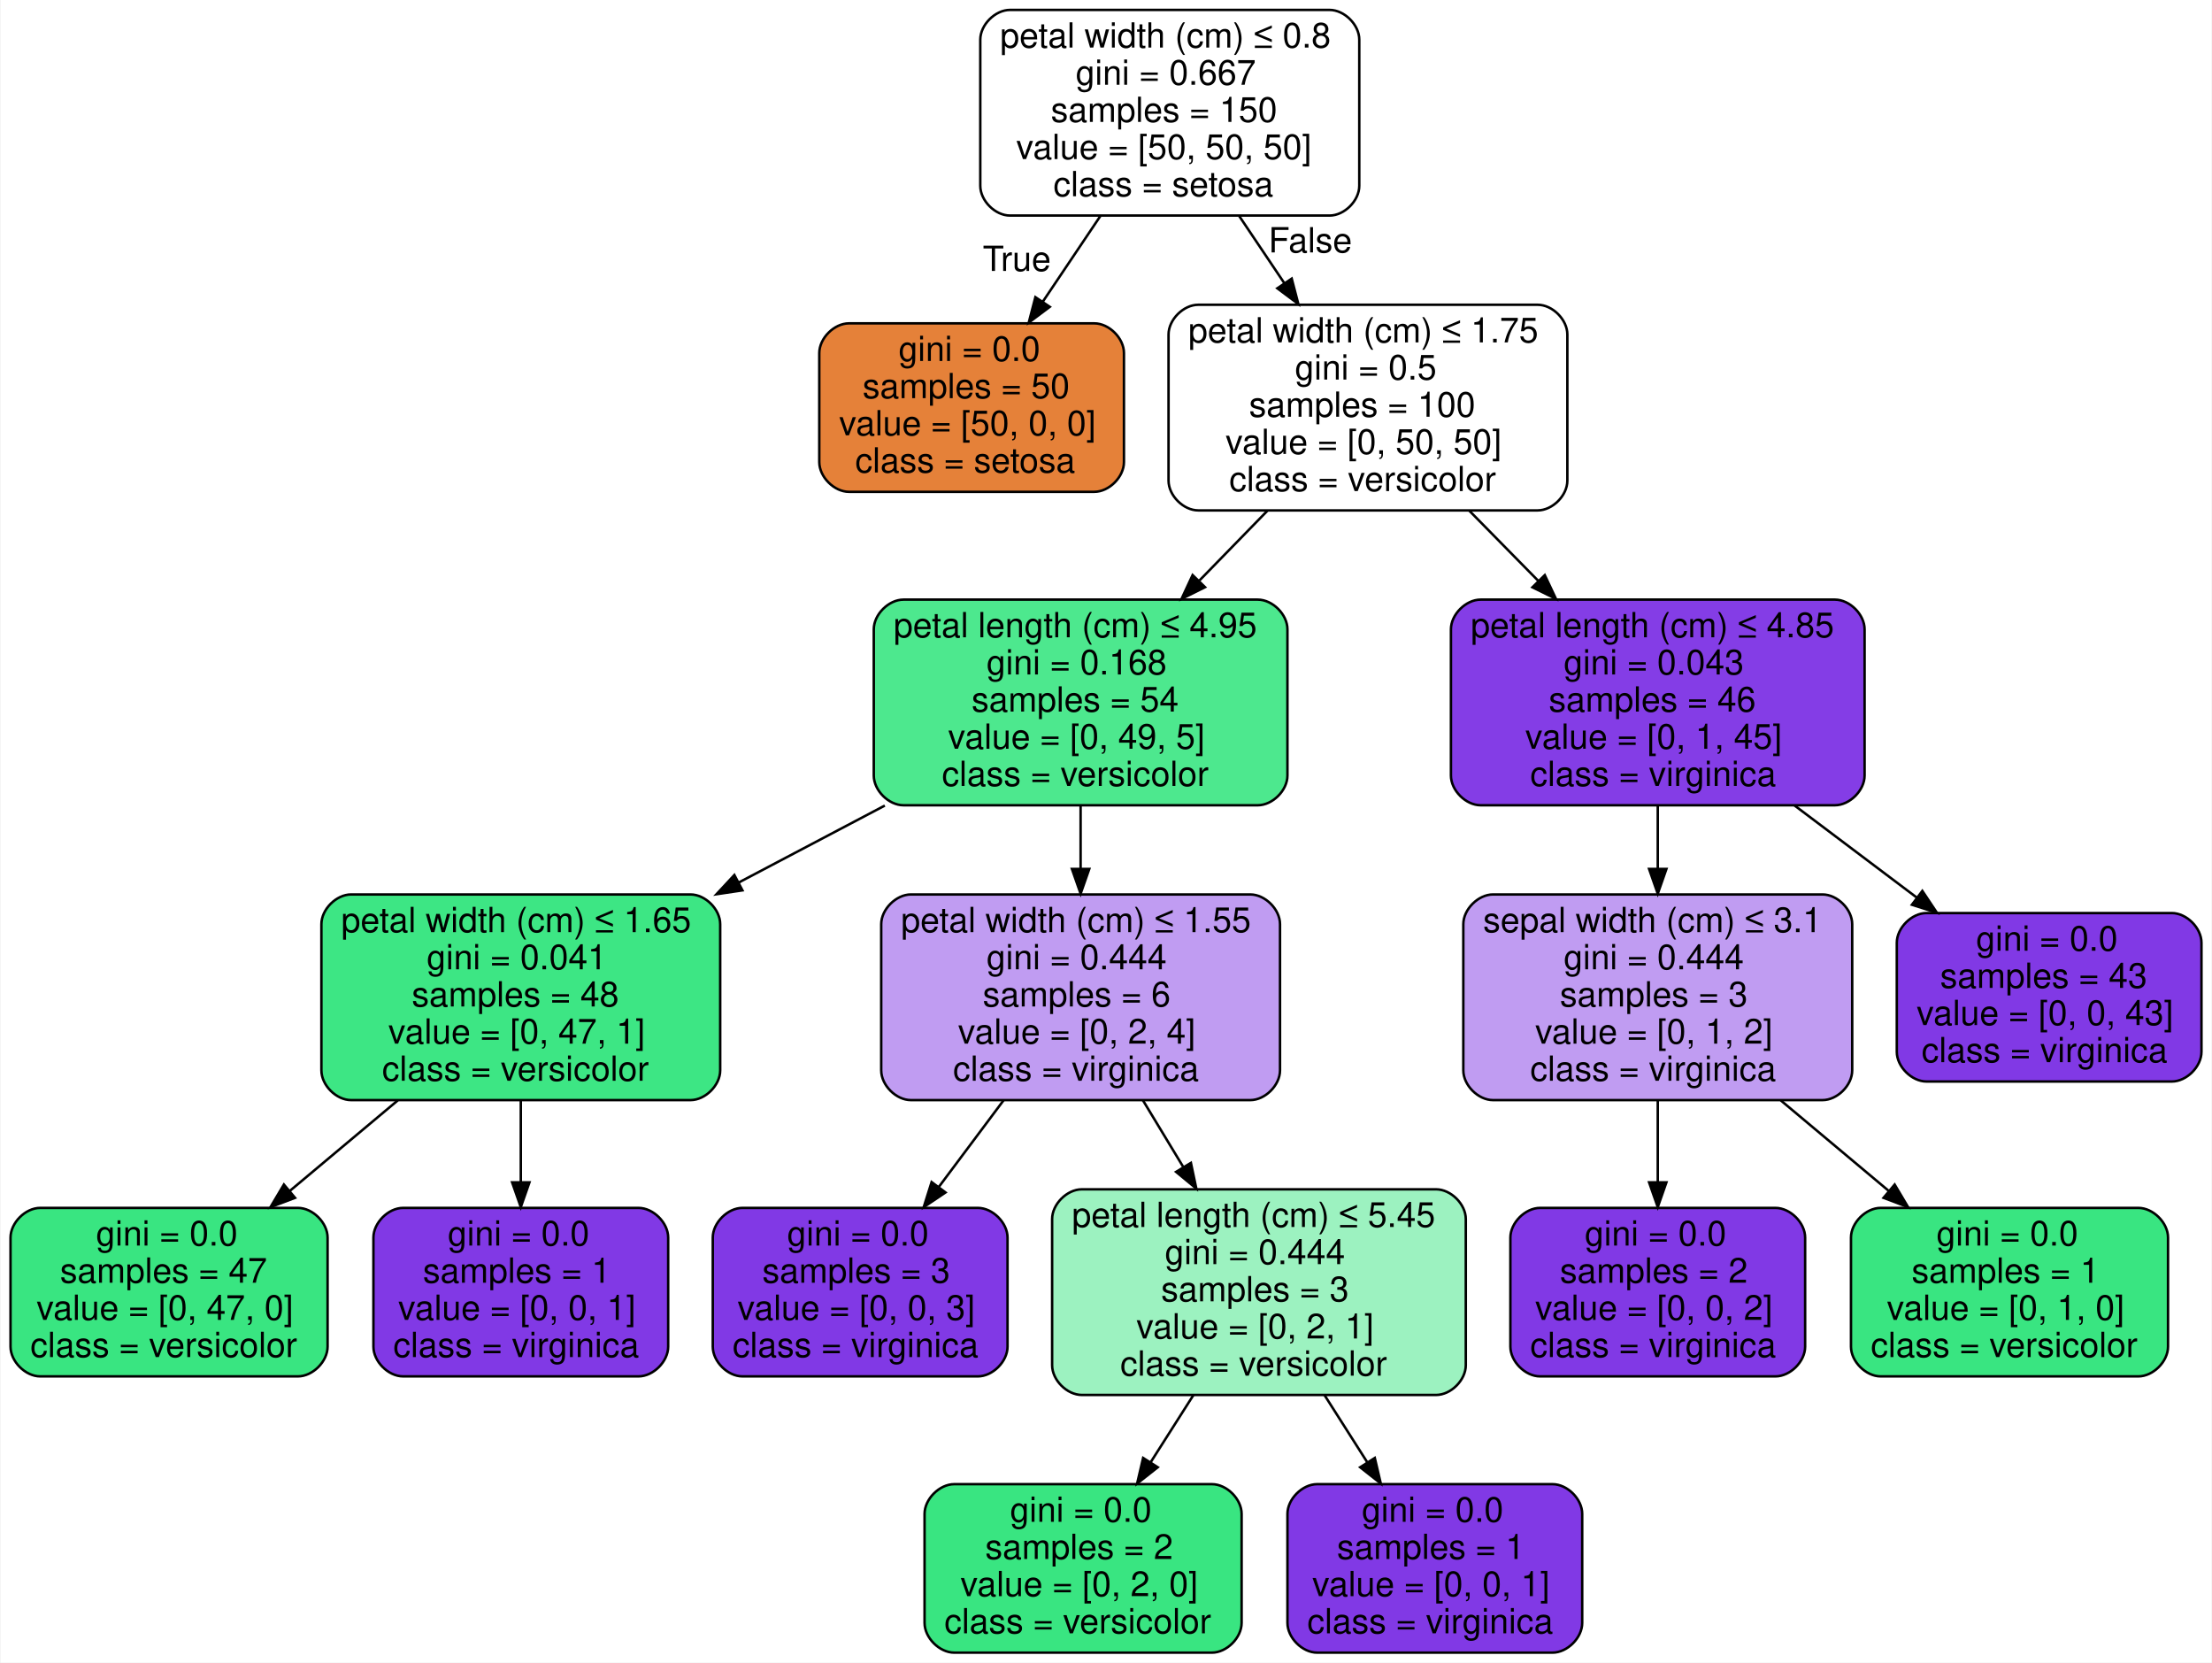
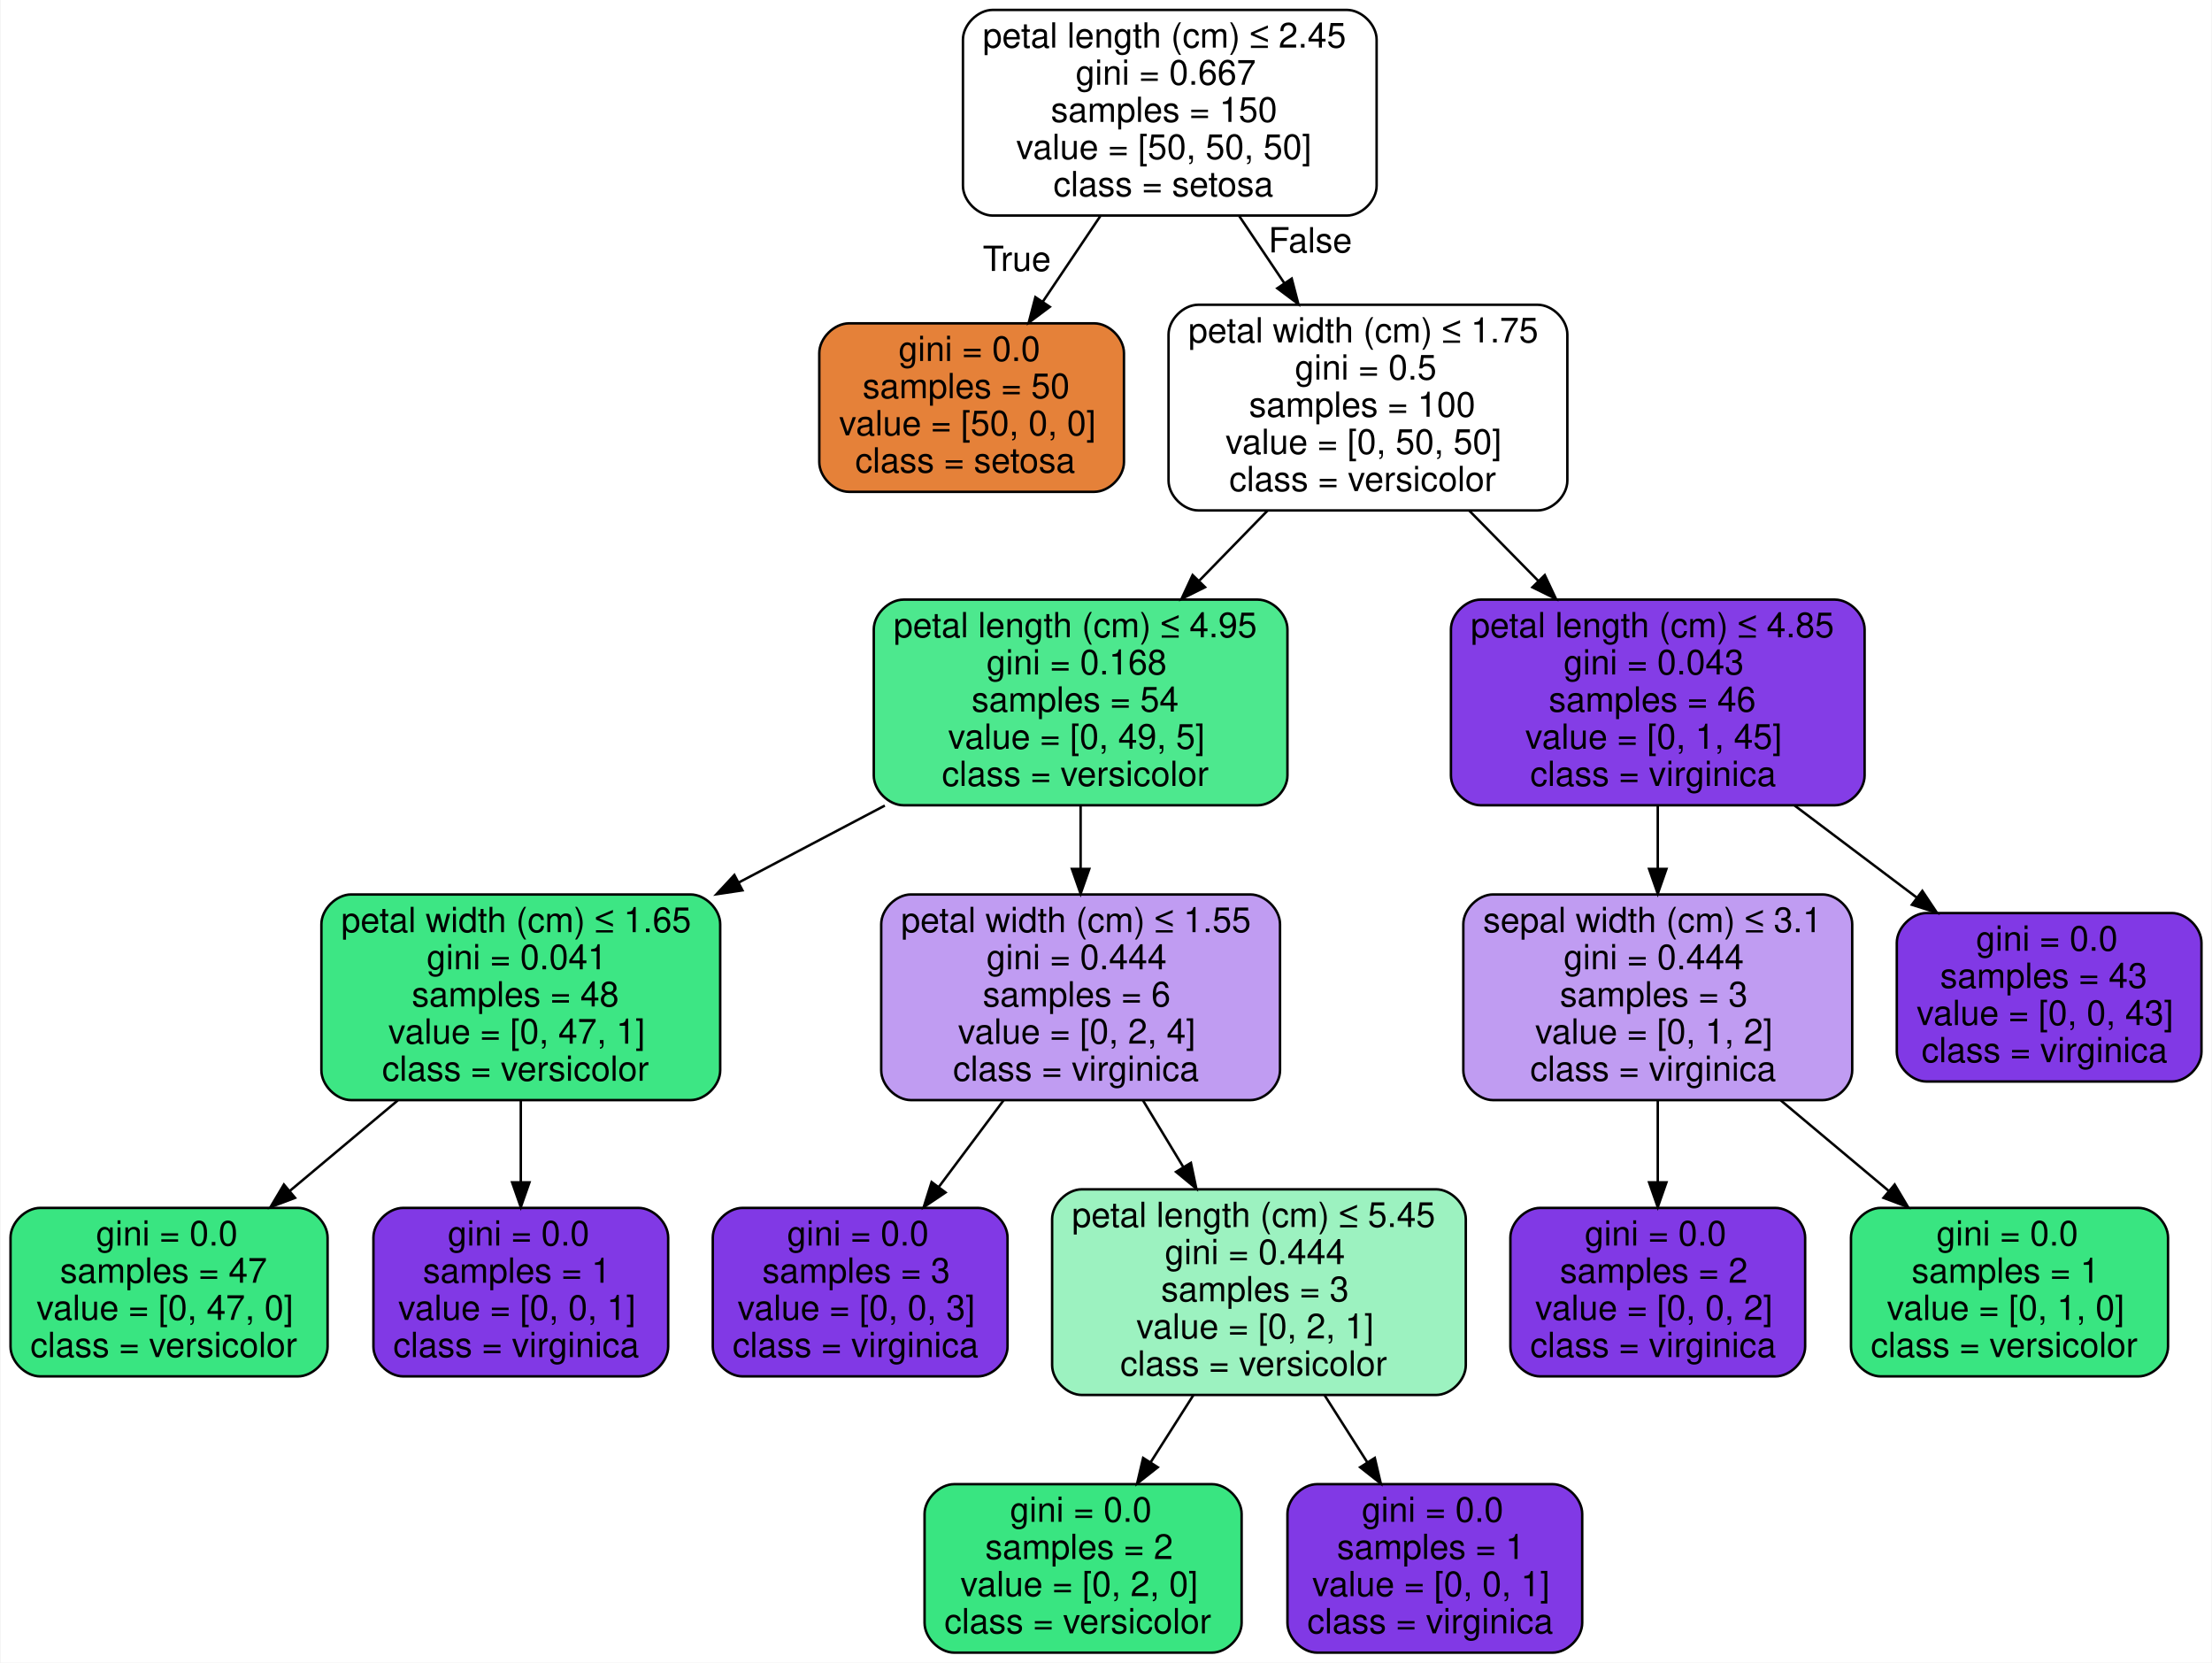
<svg xmlns="http://www.w3.org/2000/svg" width="893pt" height="671pt" viewBox="0.00 0.00 892.50 671.00">
  <g id="graph0" class="graph" transform="scale(1 1) rotate(0) translate(4 667)">
    <polygon fill="#ffffff" stroke="transparent" points="-4,4 -4,-667 888.5,-667 888.5,4 -4,4" />
    <g id="node1" class="node">
-       <path fill="#ffffff" stroke="#000000" d="M532.5,-663C532.5,-663 403.5,-663 403.5,-663 397.5,-663 391.5,-657 391.5,-651 391.5,-651 391.5,-592 391.5,-592 391.5,-586 397.5,-580 403.5,-580 403.5,-580 532.5,-580 532.5,-580 538.5,-580 544.5,-586 544.5,-592 544.5,-592 544.5,-651 544.5,-651 544.5,-657 538.5,-663 532.5,-663" />
-       <text text-anchor="start" x="399.5" y="-647.8" font-family="Helvetica,sans-Serif" font-size="14.00" fill="#000000">petal width (cm) ≤ 0.8</text>
+       <path fill="#ffffff" stroke="#000000" d="M539.5,-663C539.5,-663 396.5,-663 396.5,-663 390.5,-663 384.5,-657 384.5,-651 384.5,-651 384.5,-592 384.5,-592 384.5,-586 390.5,-580 396.5,-580 396.5,-580 539.5,-580 539.5,-580 545.5,-580 551.5,-586 551.5,-592 551.5,-592 551.5,-651 551.5,-651 551.5,-657 545.5,-663 539.5,-663" />
+       <text text-anchor="start" x="392.5" y="-647.8" font-family="Helvetica,sans-Serif" font-size="14.00" fill="#000000">petal length (cm) ≤ 2.45</text>
      <text text-anchor="start" x="430" y="-632.8" font-family="Helvetica,sans-Serif" font-size="14.00" fill="#000000">gini = 0.667</text>
      <text text-anchor="start" x="420" y="-617.8" font-family="Helvetica,sans-Serif" font-size="14.00" fill="#000000">samples = 150</text>
      <text text-anchor="start" x="406" y="-602.8" font-family="Helvetica,sans-Serif" font-size="14.00" fill="#000000">value = [50, 50, 50]</text>
      <text text-anchor="start" x="421" y="-587.8" font-family="Helvetica,sans-Serif" font-size="14.00" fill="#000000">class = setosa</text>
    </g>
    <g id="node2" class="node">
      <path fill="#e58139" stroke="#000000" d="M437.5,-536.5C437.5,-536.5 338.5,-536.5 338.5,-536.5 332.5,-536.5 326.5,-530.5 326.5,-524.5 326.5,-524.5 326.5,-480.5 326.5,-480.5 326.5,-474.5 332.5,-468.5 338.5,-468.5 338.5,-468.5 437.5,-468.5 437.5,-468.5 443.5,-468.5 449.5,-474.5 449.5,-480.5 449.5,-480.5 449.5,-524.5 449.5,-524.5 449.5,-530.5 443.5,-536.5 437.5,-536.5" />
      <text text-anchor="start" x="358.5" y="-521.3" font-family="Helvetica,sans-Serif" font-size="14.00" fill="#000000">gini = 0.0</text>
      <text text-anchor="start" x="344" y="-506.3" font-family="Helvetica,sans-Serif" font-size="14.00" fill="#000000">samples = 50</text>
      <text text-anchor="start" x="334.5" y="-491.3" font-family="Helvetica,sans-Serif" font-size="14.00" fill="#000000">value = [50, 0, 0]</text>
      <text text-anchor="start" x="341" y="-476.3" font-family="Helvetica,sans-Serif" font-size="14.00" fill="#000000">class = setosa</text>
    </g>
    <g id="edge1" class="edge">
      <path fill="none" stroke="#000000" d="M440.02,-579.88C432.48,-568.664 424.311,-556.513 416.731,-545.237" />
      <polygon fill="#000000" stroke="#000000" points="419.553,-543.161 411.069,-536.815 413.743,-547.067 419.553,-543.161" />
      <text text-anchor="middle" x="406.261" y="-557.648" font-family="Helvetica,sans-Serif" font-size="14.00" fill="#000000">True</text>
    </g>
    <g id="node3" class="node">
      <path fill="#ffffff" stroke="#000000" d="M616.5,-544C616.5,-544 479.5,-544 479.5,-544 473.5,-544 467.5,-538 467.5,-532 467.5,-532 467.5,-473 467.5,-473 467.5,-467 473.5,-461 479.5,-461 479.5,-461 616.5,-461 616.5,-461 622.5,-461 628.5,-467 628.5,-473 628.5,-473 628.5,-532 628.5,-532 628.5,-538 622.5,-544 616.5,-544" />
      <text text-anchor="start" x="475.5" y="-528.8" font-family="Helvetica,sans-Serif" font-size="14.00" fill="#000000">petal width (cm) ≤ 1.75</text>
      <text text-anchor="start" x="518.5" y="-513.8" font-family="Helvetica,sans-Serif" font-size="14.00" fill="#000000">gini = 0.5</text>
      <text text-anchor="start" x="500" y="-498.8" font-family="Helvetica,sans-Serif" font-size="14.00" fill="#000000">samples = 100</text>
      <text text-anchor="start" x="490.5" y="-483.8" font-family="Helvetica,sans-Serif" font-size="14.00" fill="#000000">value = [0, 50, 50]</text>
      <text text-anchor="start" x="492" y="-468.8" font-family="Helvetica,sans-Serif" font-size="14.00" fill="#000000">class = versicolor</text>
    </g>
    <g id="edge2" class="edge">
      <path fill="none" stroke="#000000" d="M495.98,-579.88C501.853,-571.143 508.107,-561.84 514.168,-552.825" />
      <polygon fill="#000000" stroke="#000000" points="517.226,-554.55 519.9,-544.298 511.417,-550.644 517.226,-554.55" />
      <text text-anchor="middle" x="524.708" y="-565.131" font-family="Helvetica,sans-Serif" font-size="14.00" fill="#000000">False</text>
    </g>
    <g id="node4" class="node">
      <path fill="#4de88e" stroke="#000000" d="M503.5,-425C503.5,-425 360.5,-425 360.5,-425 354.5,-425 348.5,-419 348.5,-413 348.5,-413 348.5,-354 348.5,-354 348.5,-348 354.5,-342 360.5,-342 360.5,-342 503.5,-342 503.5,-342 509.5,-342 515.5,-348 515.5,-354 515.5,-354 515.5,-413 515.5,-413 515.5,-419 509.5,-425 503.5,-425" />
      <text text-anchor="start" x="356.5" y="-409.8" font-family="Helvetica,sans-Serif" font-size="14.00" fill="#000000">petal length (cm) ≤ 4.95</text>
      <text text-anchor="start" x="394" y="-394.8" font-family="Helvetica,sans-Serif" font-size="14.00" fill="#000000">gini = 0.168</text>
      <text text-anchor="start" x="388" y="-379.8" font-family="Helvetica,sans-Serif" font-size="14.00" fill="#000000">samples = 54</text>
      <text text-anchor="start" x="378.5" y="-364.8" font-family="Helvetica,sans-Serif" font-size="14.00" fill="#000000">value = [0, 49, 5]</text>
      <text text-anchor="start" x="376" y="-349.8" font-family="Helvetica,sans-Serif" font-size="14.00" fill="#000000">class = versicolor</text>
    </g>
    <g id="edge3" class="edge">
      <path fill="none" stroke="#000000" d="M507.429,-460.88C498.562,-451.783 489.096,-442.072 479.971,-432.712" />
      <polygon fill="#000000" stroke="#000000" points="482.231,-430.016 472.744,-425.298 477.218,-434.902 482.231,-430.016" />
    </g>
    <g id="node13" class="node">
      <path fill="#843de6" stroke="#000000" d="M736.5,-425C736.5,-425 593.5,-425 593.5,-425 587.5,-425 581.5,-419 581.5,-413 581.5,-413 581.5,-354 581.5,-354 581.5,-348 587.5,-342 593.5,-342 593.5,-342 736.5,-342 736.5,-342 742.5,-342 748.5,-348 748.5,-354 748.5,-354 748.5,-413 748.5,-413 748.5,-419 742.5,-425 736.5,-425" />
      <text text-anchor="start" x="589.5" y="-409.8" font-family="Helvetica,sans-Serif" font-size="14.00" fill="#000000">petal length (cm) ≤ 4.85</text>
      <text text-anchor="start" x="627" y="-394.8" font-family="Helvetica,sans-Serif" font-size="14.00" fill="#000000">gini = 0.043</text>
      <text text-anchor="start" x="621" y="-379.8" font-family="Helvetica,sans-Serif" font-size="14.00" fill="#000000">samples = 46</text>
      <text text-anchor="start" x="611.5" y="-364.8" font-family="Helvetica,sans-Serif" font-size="14.00" fill="#000000">value = [0, 1, 45]</text>
      <text text-anchor="start" x="613.5" y="-349.8" font-family="Helvetica,sans-Serif" font-size="14.00" fill="#000000">class = virginica</text>
    </g>
    <g id="edge12" class="edge">
      <path fill="none" stroke="#000000" d="M588.921,-460.88C597.953,-451.693 607.601,-441.88 616.889,-432.434" />
      <polygon fill="#000000" stroke="#000000" points="619.389,-434.883 623.904,-425.298 614.398,-429.975 619.389,-434.883" />
    </g>
    <g id="node5" class="node">
      <path fill="#3de684" stroke="#000000" d="M274.5,-306C274.5,-306 137.5,-306 137.5,-306 131.5,-306 125.5,-300 125.5,-294 125.5,-294 125.5,-235 125.5,-235 125.5,-229 131.5,-223 137.5,-223 137.5,-223 274.5,-223 274.5,-223 280.5,-223 286.5,-229 286.5,-235 286.5,-235 286.5,-294 286.5,-294 286.5,-300 280.5,-306 274.5,-306" />
      <text text-anchor="start" x="133.5" y="-290.8" font-family="Helvetica,sans-Serif" font-size="14.00" fill="#000000">petal width (cm) ≤ 1.65</text>
      <text text-anchor="start" x="168" y="-275.8" font-family="Helvetica,sans-Serif" font-size="14.00" fill="#000000">gini = 0.041</text>
      <text text-anchor="start" x="162" y="-260.8" font-family="Helvetica,sans-Serif" font-size="14.00" fill="#000000">samples = 48</text>
      <text text-anchor="start" x="152.5" y="-245.8" font-family="Helvetica,sans-Serif" font-size="14.00" fill="#000000">value = [0, 47, 1]</text>
      <text text-anchor="start" x="150" y="-230.8" font-family="Helvetica,sans-Serif" font-size="14.00" fill="#000000">class = versicolor</text>
    </g>
    <g id="edge4" class="edge">
      <path fill="none" stroke="#000000" d="M352.956,-341.88C333.86,-331.824 313.337,-321.018 293.864,-310.764" />
      <polygon fill="#000000" stroke="#000000" points="295.478,-307.659 284.999,-306.097 292.217,-313.853 295.478,-307.659" />
    </g>
    <g id="node8" class="node">
      <path fill="#c09cf2" stroke="#000000" d="M500.5,-306C500.5,-306 363.5,-306 363.5,-306 357.5,-306 351.5,-300 351.5,-294 351.5,-294 351.5,-235 351.5,-235 351.5,-229 357.5,-223 363.5,-223 363.5,-223 500.5,-223 500.5,-223 506.5,-223 512.5,-229 512.5,-235 512.5,-235 512.5,-294 512.5,-294 512.5,-300 506.5,-306 500.5,-306" />
      <text text-anchor="start" x="359.5" y="-290.8" font-family="Helvetica,sans-Serif" font-size="14.00" fill="#000000">petal width (cm) ≤ 1.55</text>
      <text text-anchor="start" x="394" y="-275.8" font-family="Helvetica,sans-Serif" font-size="14.00" fill="#000000">gini = 0.444</text>
      <text text-anchor="start" x="392.5" y="-260.8" font-family="Helvetica,sans-Serif" font-size="14.00" fill="#000000">samples = 6</text>
      <text text-anchor="start" x="382.5" y="-245.8" font-family="Helvetica,sans-Serif" font-size="14.00" fill="#000000">value = [0, 2, 4]</text>
      <text text-anchor="start" x="380.5" y="-230.8" font-family="Helvetica,sans-Serif" font-size="14.00" fill="#000000">class = virginica</text>
    </g>
    <g id="edge7" class="edge">
      <path fill="none" stroke="#000000" d="M432,-341.88C432,-333.684 432,-324.989 432,-316.501" />
      <polygon fill="#000000" stroke="#000000" points="435.5,-316.298 432,-306.298 428.5,-316.298 435.5,-316.298" />
    </g>
    <g id="node6" class="node">
      <path fill="#39e581" stroke="#000000" d="M116,-179.5C116,-179.5 12,-179.5 12,-179.5 6,-179.5 0,-173.5 0,-167.5 0,-167.5 0,-123.5 0,-123.5 0,-117.5 6,-111.5 12,-111.5 12,-111.5 116,-111.5 116,-111.5 122,-111.5 128,-117.5 128,-123.5 128,-123.5 128,-167.5 128,-167.5 128,-173.5 122,-179.5 116,-179.5" />
      <text text-anchor="start" x="34.5" y="-164.3" font-family="Helvetica,sans-Serif" font-size="14.00" fill="#000000">gini = 0.0</text>
      <text text-anchor="start" x="20" y="-149.3" font-family="Helvetica,sans-Serif" font-size="14.00" fill="#000000">samples = 47</text>
      <text text-anchor="start" x="10.5" y="-134.3" font-family="Helvetica,sans-Serif" font-size="14.00" fill="#000000">value = [0, 47, 0]</text>
      <text text-anchor="start" x="8" y="-119.3" font-family="Helvetica,sans-Serif" font-size="14.00" fill="#000000">class = versicolor</text>
    </g>
    <g id="edge5" class="edge">
      <path fill="none" stroke="#000000" d="M156.335,-222.88C142.164,-211.004 126.743,-198.08 112.634,-186.257" />
      <polygon fill="#000000" stroke="#000000" points="114.86,-183.555 104.947,-179.815 110.364,-188.921 114.86,-183.555" />
    </g>
    <g id="node7" class="node">
      <path fill="#8139e5" stroke="#000000" d="M253.5,-179.5C253.5,-179.5 158.5,-179.5 158.5,-179.5 152.5,-179.5 146.5,-173.5 146.5,-167.5 146.5,-167.5 146.5,-123.5 146.5,-123.5 146.5,-117.5 152.5,-111.5 158.5,-111.5 158.5,-111.5 253.5,-111.5 253.5,-111.5 259.5,-111.5 265.5,-117.5 265.5,-123.5 265.5,-123.5 265.5,-167.5 265.5,-167.5 265.5,-173.5 259.5,-179.5 253.5,-179.5" />
      <text text-anchor="start" x="176.5" y="-164.3" font-family="Helvetica,sans-Serif" font-size="14.00" fill="#000000">gini = 0.0</text>
      <text text-anchor="start" x="166.5" y="-149.3" font-family="Helvetica,sans-Serif" font-size="14.00" fill="#000000">samples = 1</text>
      <text text-anchor="start" x="156.5" y="-134.3" font-family="Helvetica,sans-Serif" font-size="14.00" fill="#000000">value = [0, 0, 1]</text>
      <text text-anchor="start" x="154.5" y="-119.3" font-family="Helvetica,sans-Serif" font-size="14.00" fill="#000000">class = virginica</text>
    </g>
    <g id="edge6" class="edge">
      <path fill="none" stroke="#000000" d="M206,-222.88C206,-212.213 206,-200.702 206,-189.901" />
      <polygon fill="#000000" stroke="#000000" points="209.5,-189.815 206,-179.815 202.5,-189.815 209.5,-189.815" />
    </g>
    <g id="node9" class="node">
      <path fill="#8139e5" stroke="#000000" d="M390.5,-179.5C390.5,-179.5 295.5,-179.5 295.5,-179.5 289.5,-179.5 283.5,-173.5 283.5,-167.5 283.5,-167.5 283.5,-123.5 283.5,-123.5 283.5,-117.5 289.5,-111.5 295.5,-111.5 295.5,-111.5 390.5,-111.5 390.5,-111.5 396.5,-111.5 402.5,-117.5 402.5,-123.5 402.5,-123.5 402.5,-167.5 402.5,-167.5 402.5,-173.5 396.5,-179.5 390.5,-179.5" />
      <text text-anchor="start" x="313.5" y="-164.3" font-family="Helvetica,sans-Serif" font-size="14.00" fill="#000000">gini = 0.0</text>
      <text text-anchor="start" x="303.5" y="-149.3" font-family="Helvetica,sans-Serif" font-size="14.00" fill="#000000">samples = 3</text>
      <text text-anchor="start" x="293.5" y="-134.3" font-family="Helvetica,sans-Serif" font-size="14.00" fill="#000000">value = [0, 0, 3]</text>
      <text text-anchor="start" x="291.5" y="-119.3" font-family="Helvetica,sans-Serif" font-size="14.00" fill="#000000">class = virginica</text>
    </g>
    <g id="edge8" class="edge">
      <path fill="none" stroke="#000000" d="M400.872,-222.88C392.401,-211.554 383.218,-199.275 374.715,-187.906" />
      <polygon fill="#000000" stroke="#000000" points="377.456,-185.727 368.664,-179.815 371.851,-189.919 377.456,-185.727" />
    </g>
    <g id="node10" class="node">
      <path fill="#9cf2c0" stroke="#000000" d="M575.5,-187C575.5,-187 432.5,-187 432.5,-187 426.5,-187 420.5,-181 420.5,-175 420.5,-175 420.5,-116 420.5,-116 420.5,-110 426.5,-104 432.5,-104 432.5,-104 575.5,-104 575.5,-104 581.5,-104 587.5,-110 587.5,-116 587.5,-116 587.5,-175 587.5,-175 587.5,-181 581.5,-187 575.5,-187" />
      <text text-anchor="start" x="428.5" y="-171.8" font-family="Helvetica,sans-Serif" font-size="14.00" fill="#000000">petal length (cm) ≤ 5.45</text>
      <text text-anchor="start" x="466" y="-156.8" font-family="Helvetica,sans-Serif" font-size="14.00" fill="#000000">gini = 0.444</text>
      <text text-anchor="start" x="464.5" y="-141.8" font-family="Helvetica,sans-Serif" font-size="14.00" fill="#000000">samples = 3</text>
      <text text-anchor="start" x="454.5" y="-126.8" font-family="Helvetica,sans-Serif" font-size="14.00" fill="#000000">value = [0, 2, 1]</text>
      <text text-anchor="start" x="448" y="-111.8" font-family="Helvetica,sans-Serif" font-size="14.00" fill="#000000">class = versicolor</text>
    </g>
    <g id="edge9" class="edge">
      <path fill="none" stroke="#000000" d="M457.182,-222.88C462.413,-214.233 467.981,-205.032 473.382,-196.104" />
      <polygon fill="#000000" stroke="#000000" points="476.528,-197.666 478.71,-187.298 470.539,-194.042 476.528,-197.666" />
    </g>
    <g id="node11" class="node">
      <path fill="#39e581" stroke="#000000" d="M485,-68C485,-68 381,-68 381,-68 375,-68 369,-62 369,-56 369,-56 369,-12 369,-12 369,-6 375,0 381,0 381,0 485,0 485,0 491,0 497,-6 497,-12 497,-12 497,-56 497,-56 497,-62 491,-68 485,-68" />
      <text text-anchor="start" x="403.5" y="-52.8" font-family="Helvetica,sans-Serif" font-size="14.00" fill="#000000">gini = 0.0</text>
      <text text-anchor="start" x="393.5" y="-37.8" font-family="Helvetica,sans-Serif" font-size="14.00" fill="#000000">samples = 2</text>
      <text text-anchor="start" x="383.5" y="-22.8" font-family="Helvetica,sans-Serif" font-size="14.00" fill="#000000">value = [0, 2, 0]</text>
      <text text-anchor="start" x="377" y="-7.8" font-family="Helvetica,sans-Serif" font-size="14.00" fill="#000000">class = versicolor</text>
    </g>
    <g id="edge10" class="edge">
      <path fill="none" stroke="#000000" d="M477.562,-103.981C471.944,-95.159 466.001,-85.826 460.35,-76.951" />
      <polygon fill="#000000" stroke="#000000" points="463.142,-74.819 454.818,-68.264 457.237,-78.579 463.142,-74.819" />
    </g>
    <g id="node12" class="node">
      <path fill="#8139e5" stroke="#000000" d="M622.5,-68C622.5,-68 527.5,-68 527.5,-68 521.5,-68 515.5,-62 515.5,-56 515.5,-56 515.5,-12 515.5,-12 515.5,-6 521.5,0 527.5,0 527.5,0 622.5,0 622.5,0 628.5,0 634.5,-6 634.5,-12 634.5,-12 634.5,-56 634.5,-56 634.5,-62 628.5,-68 622.5,-68" />
      <text text-anchor="start" x="545.5" y="-52.8" font-family="Helvetica,sans-Serif" font-size="14.00" fill="#000000">gini = 0.0</text>
      <text text-anchor="start" x="535.5" y="-37.8" font-family="Helvetica,sans-Serif" font-size="14.00" fill="#000000">samples = 1</text>
      <text text-anchor="start" x="525.5" y="-22.8" font-family="Helvetica,sans-Serif" font-size="14.00" fill="#000000">value = [0, 0, 1]</text>
      <text text-anchor="start" x="523.5" y="-7.8" font-family="Helvetica,sans-Serif" font-size="14.00" fill="#000000">class = virginica</text>
    </g>
    <g id="edge11" class="edge">
      <path fill="none" stroke="#000000" d="M530.438,-103.981C536.056,-95.159 541.999,-85.826 547.65,-76.951" />
      <polygon fill="#000000" stroke="#000000" points="550.763,-78.579 553.182,-68.264 544.858,-74.819 550.763,-78.579" />
    </g>
    <g id="node14" class="node">
      <path fill="#c09cf2" stroke="#000000" d="M731.5,-306C731.5,-306 598.5,-306 598.5,-306 592.5,-306 586.5,-300 586.5,-294 586.5,-294 586.5,-235 586.5,-235 586.5,-229 592.5,-223 598.5,-223 598.5,-223 731.5,-223 731.5,-223 737.5,-223 743.5,-229 743.5,-235 743.5,-235 743.5,-294 743.5,-294 743.5,-300 737.5,-306 731.5,-306" />
      <text text-anchor="start" x="594.5" y="-290.8" font-family="Helvetica,sans-Serif" font-size="14.00" fill="#000000">sepal width (cm) ≤ 3.1</text>
      <text text-anchor="start" x="627" y="-275.8" font-family="Helvetica,sans-Serif" font-size="14.00" fill="#000000">gini = 0.444</text>
      <text text-anchor="start" x="625.5" y="-260.8" font-family="Helvetica,sans-Serif" font-size="14.00" fill="#000000">samples = 3</text>
      <text text-anchor="start" x="615.5" y="-245.8" font-family="Helvetica,sans-Serif" font-size="14.00" fill="#000000">value = [0, 1, 2]</text>
      <text text-anchor="start" x="613.5" y="-230.8" font-family="Helvetica,sans-Serif" font-size="14.00" fill="#000000">class = virginica</text>
    </g>
    <g id="edge13" class="edge">
      <path fill="none" stroke="#000000" d="M665,-341.88C665,-333.684 665,-324.989 665,-316.501" />
      <polygon fill="#000000" stroke="#000000" points="668.5,-316.298 665,-306.298 661.5,-316.298 668.5,-316.298" />
    </g>
    <g id="node17" class="node">
      <path fill="#8139e5" stroke="#000000" d="M872.5,-298.5C872.5,-298.5 773.5,-298.5 773.5,-298.5 767.5,-298.5 761.5,-292.5 761.5,-286.5 761.5,-286.5 761.5,-242.5 761.5,-242.5 761.5,-236.5 767.5,-230.5 773.5,-230.5 773.5,-230.5 872.5,-230.5 872.5,-230.5 878.5,-230.5 884.5,-236.5 884.5,-242.5 884.5,-242.5 884.5,-286.5 884.5,-286.5 884.5,-292.5 878.5,-298.5 872.5,-298.5" />
      <text text-anchor="start" x="793.5" y="-283.3" font-family="Helvetica,sans-Serif" font-size="14.00" fill="#000000">gini = 0.0</text>
      <text text-anchor="start" x="779" y="-268.3" font-family="Helvetica,sans-Serif" font-size="14.00" fill="#000000">samples = 43</text>
      <text text-anchor="start" x="769.5" y="-253.3" font-family="Helvetica,sans-Serif" font-size="14.00" fill="#000000">value = [0, 0, 43]</text>
      <text text-anchor="start" x="771.5" y="-238.3" font-family="Helvetica,sans-Serif" font-size="14.00" fill="#000000">class = virginica</text>
    </g>
    <g id="edge16" class="edge">
      <path fill="none" stroke="#000000" d="M720.261,-341.88C736.25,-329.837 753.67,-316.717 769.547,-304.759" />
      <polygon fill="#000000" stroke="#000000" points="771.812,-307.435 777.694,-298.623 767.6,-301.844 771.812,-307.435" />
    </g>
    <g id="node15" class="node">
      <path fill="#8139e5" stroke="#000000" d="M712.5,-179.5C712.5,-179.5 617.5,-179.5 617.5,-179.5 611.5,-179.5 605.5,-173.5 605.5,-167.5 605.5,-167.5 605.5,-123.5 605.5,-123.5 605.5,-117.5 611.5,-111.5 617.5,-111.5 617.5,-111.5 712.5,-111.5 712.5,-111.5 718.5,-111.5 724.5,-117.5 724.5,-123.5 724.5,-123.5 724.5,-167.5 724.5,-167.5 724.5,-173.5 718.5,-179.5 712.5,-179.5" />
      <text text-anchor="start" x="635.5" y="-164.3" font-family="Helvetica,sans-Serif" font-size="14.00" fill="#000000">gini = 0.0</text>
      <text text-anchor="start" x="625.5" y="-149.3" font-family="Helvetica,sans-Serif" font-size="14.00" fill="#000000">samples = 2</text>
      <text text-anchor="start" x="615.5" y="-134.3" font-family="Helvetica,sans-Serif" font-size="14.00" fill="#000000">value = [0, 0, 2]</text>
      <text text-anchor="start" x="613.5" y="-119.3" font-family="Helvetica,sans-Serif" font-size="14.00" fill="#000000">class = virginica</text>
    </g>
    <g id="edge14" class="edge">
      <path fill="none" stroke="#000000" d="M665,-222.88C665,-212.213 665,-200.702 665,-189.901" />
      <polygon fill="#000000" stroke="#000000" points="668.5,-189.815 665,-179.815 661.5,-189.815 668.5,-189.815" />
    </g>
    <g id="node16" class="node">
      <path fill="#39e581" stroke="#000000" d="M859,-179.5C859,-179.5 755,-179.5 755,-179.5 749,-179.5 743,-173.5 743,-167.5 743,-167.5 743,-123.5 743,-123.5 743,-117.5 749,-111.5 755,-111.5 755,-111.5 859,-111.5 859,-111.5 865,-111.5 871,-117.5 871,-123.5 871,-123.5 871,-167.5 871,-167.5 871,-173.5 865,-179.5 859,-179.5" />
      <text text-anchor="start" x="777.5" y="-164.3" font-family="Helvetica,sans-Serif" font-size="14.00" fill="#000000">gini = 0.0</text>
      <text text-anchor="start" x="767.5" y="-149.3" font-family="Helvetica,sans-Serif" font-size="14.00" fill="#000000">samples = 1</text>
      <text text-anchor="start" x="757.5" y="-134.3" font-family="Helvetica,sans-Serif" font-size="14.00" fill="#000000">value = [0, 1, 0]</text>
      <text text-anchor="start" x="751" y="-119.3" font-family="Helvetica,sans-Serif" font-size="14.00" fill="#000000">class = versicolor</text>
    </g>
    <g id="edge15" class="edge">
      <path fill="none" stroke="#000000" d="M714.665,-222.88C728.836,-211.004 744.257,-198.08 758.366,-186.257" />
      <polygon fill="#000000" stroke="#000000" points="760.636,-188.921 766.053,-179.815 756.14,-183.555 760.636,-188.921" />
    </g>
  </g>
</svg>
